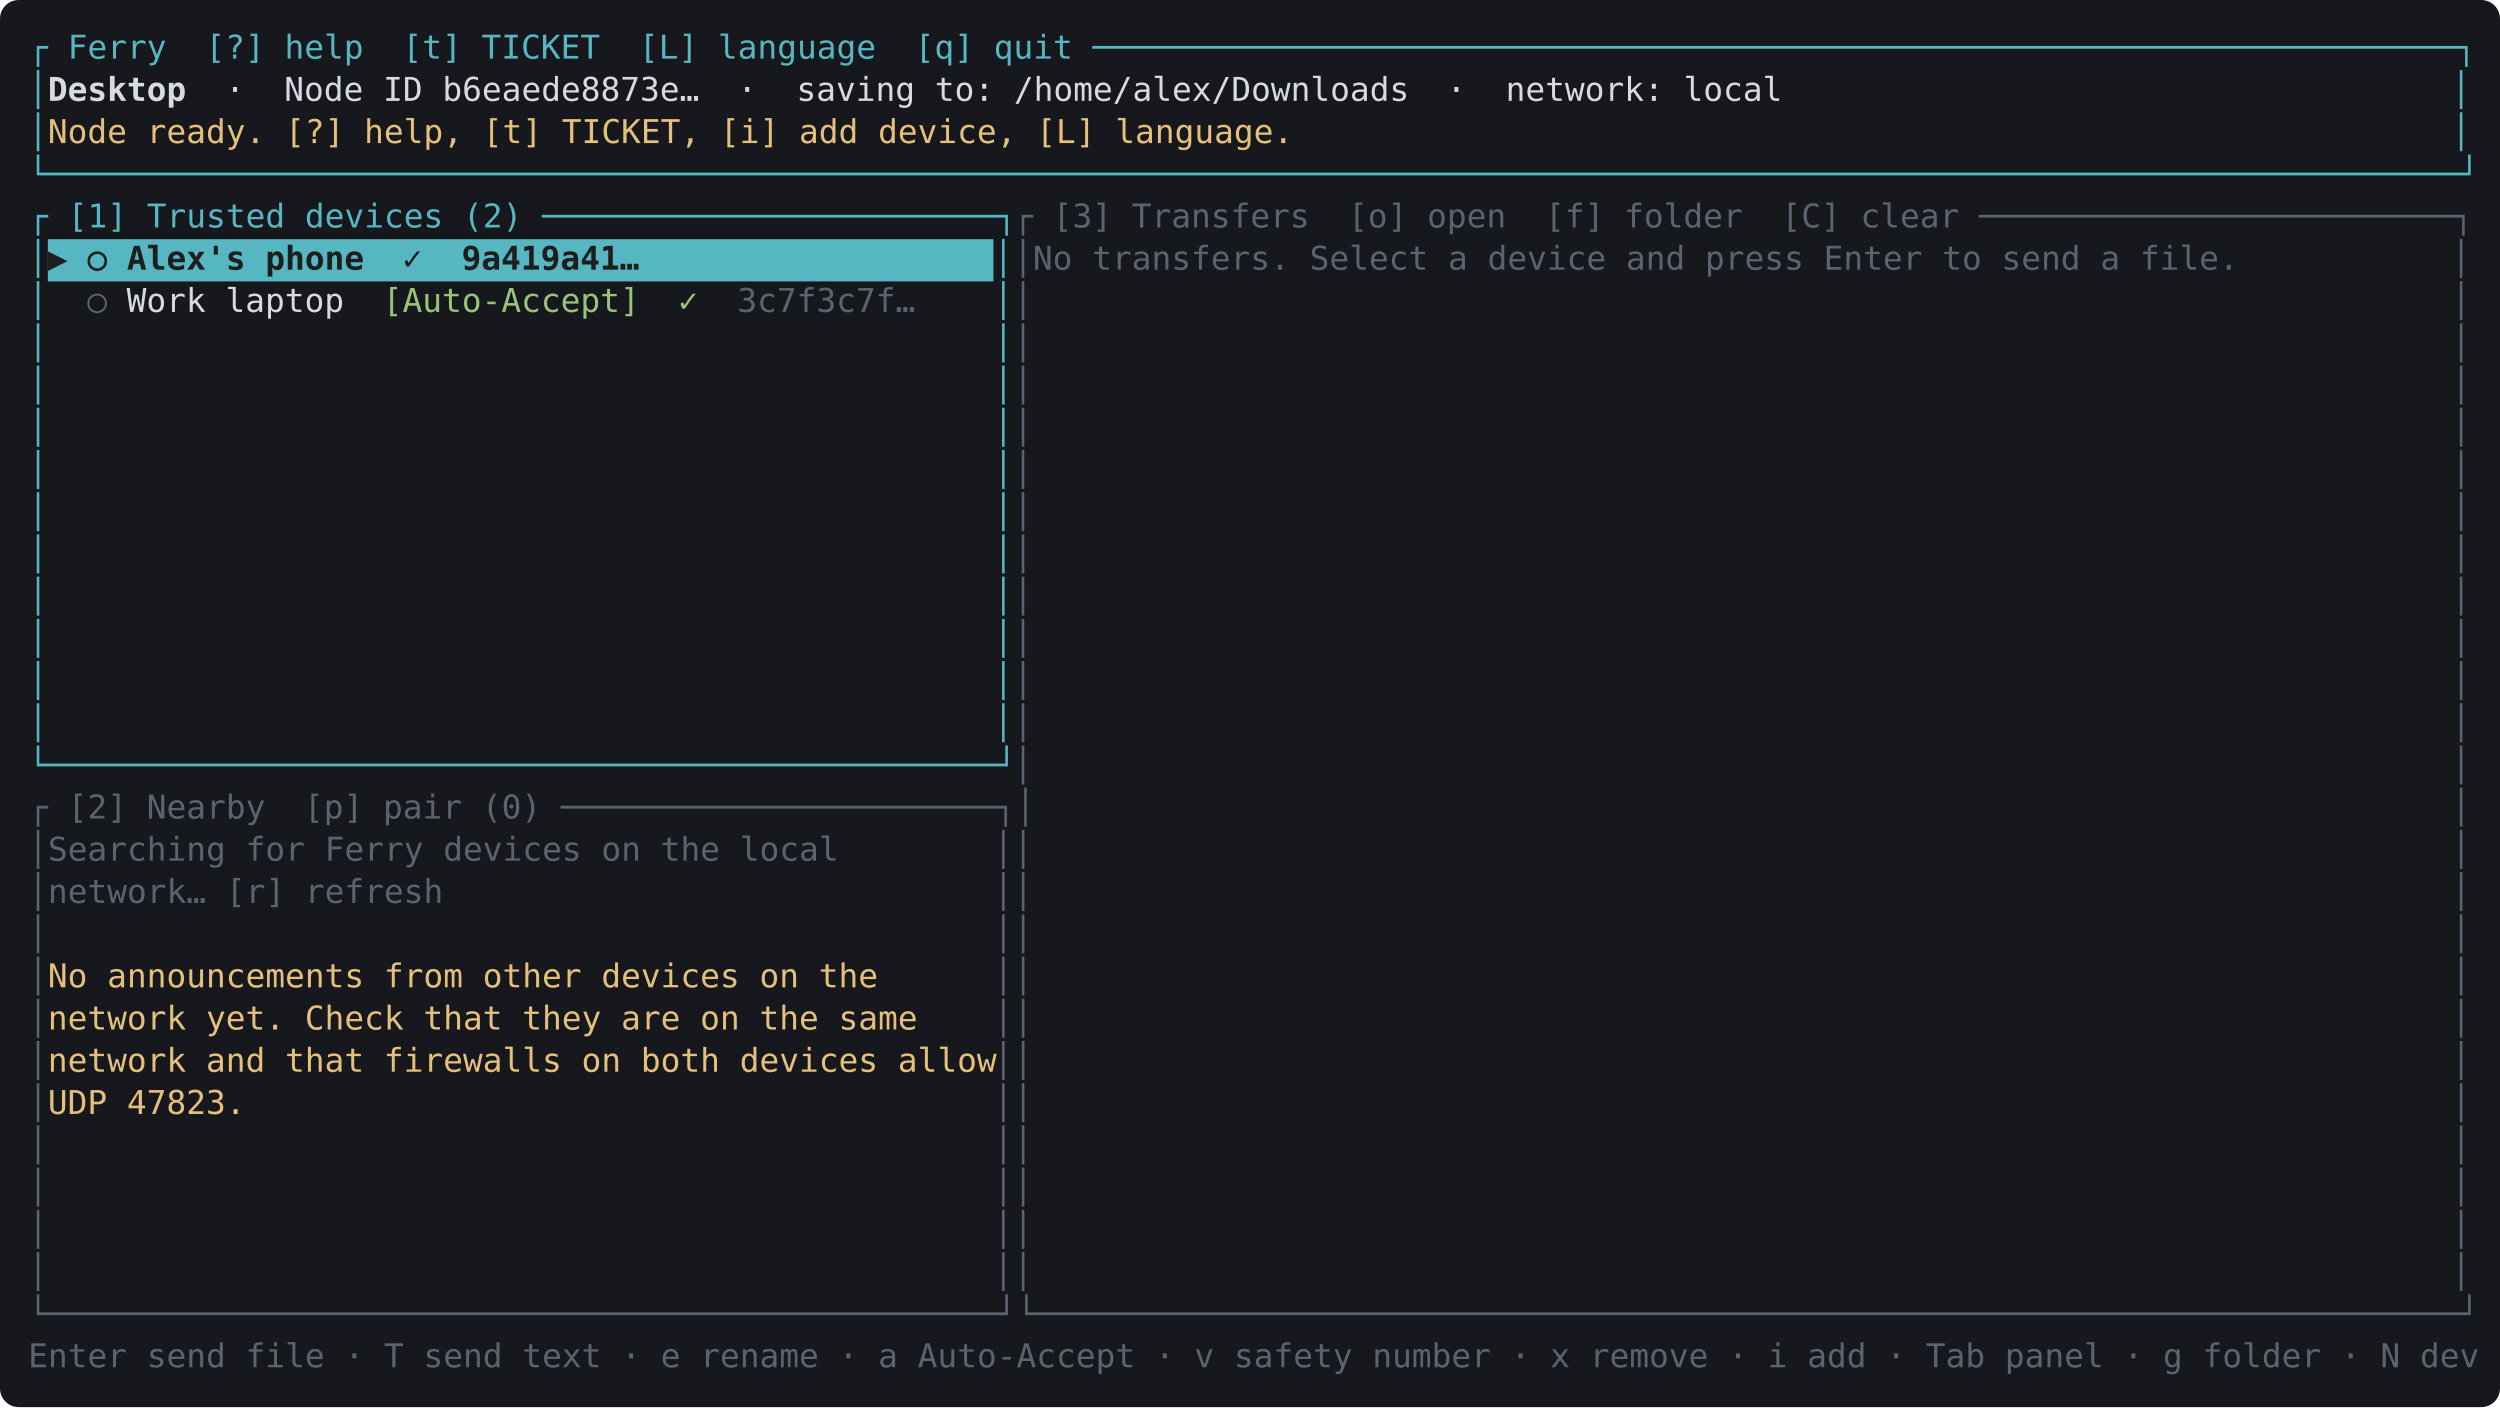
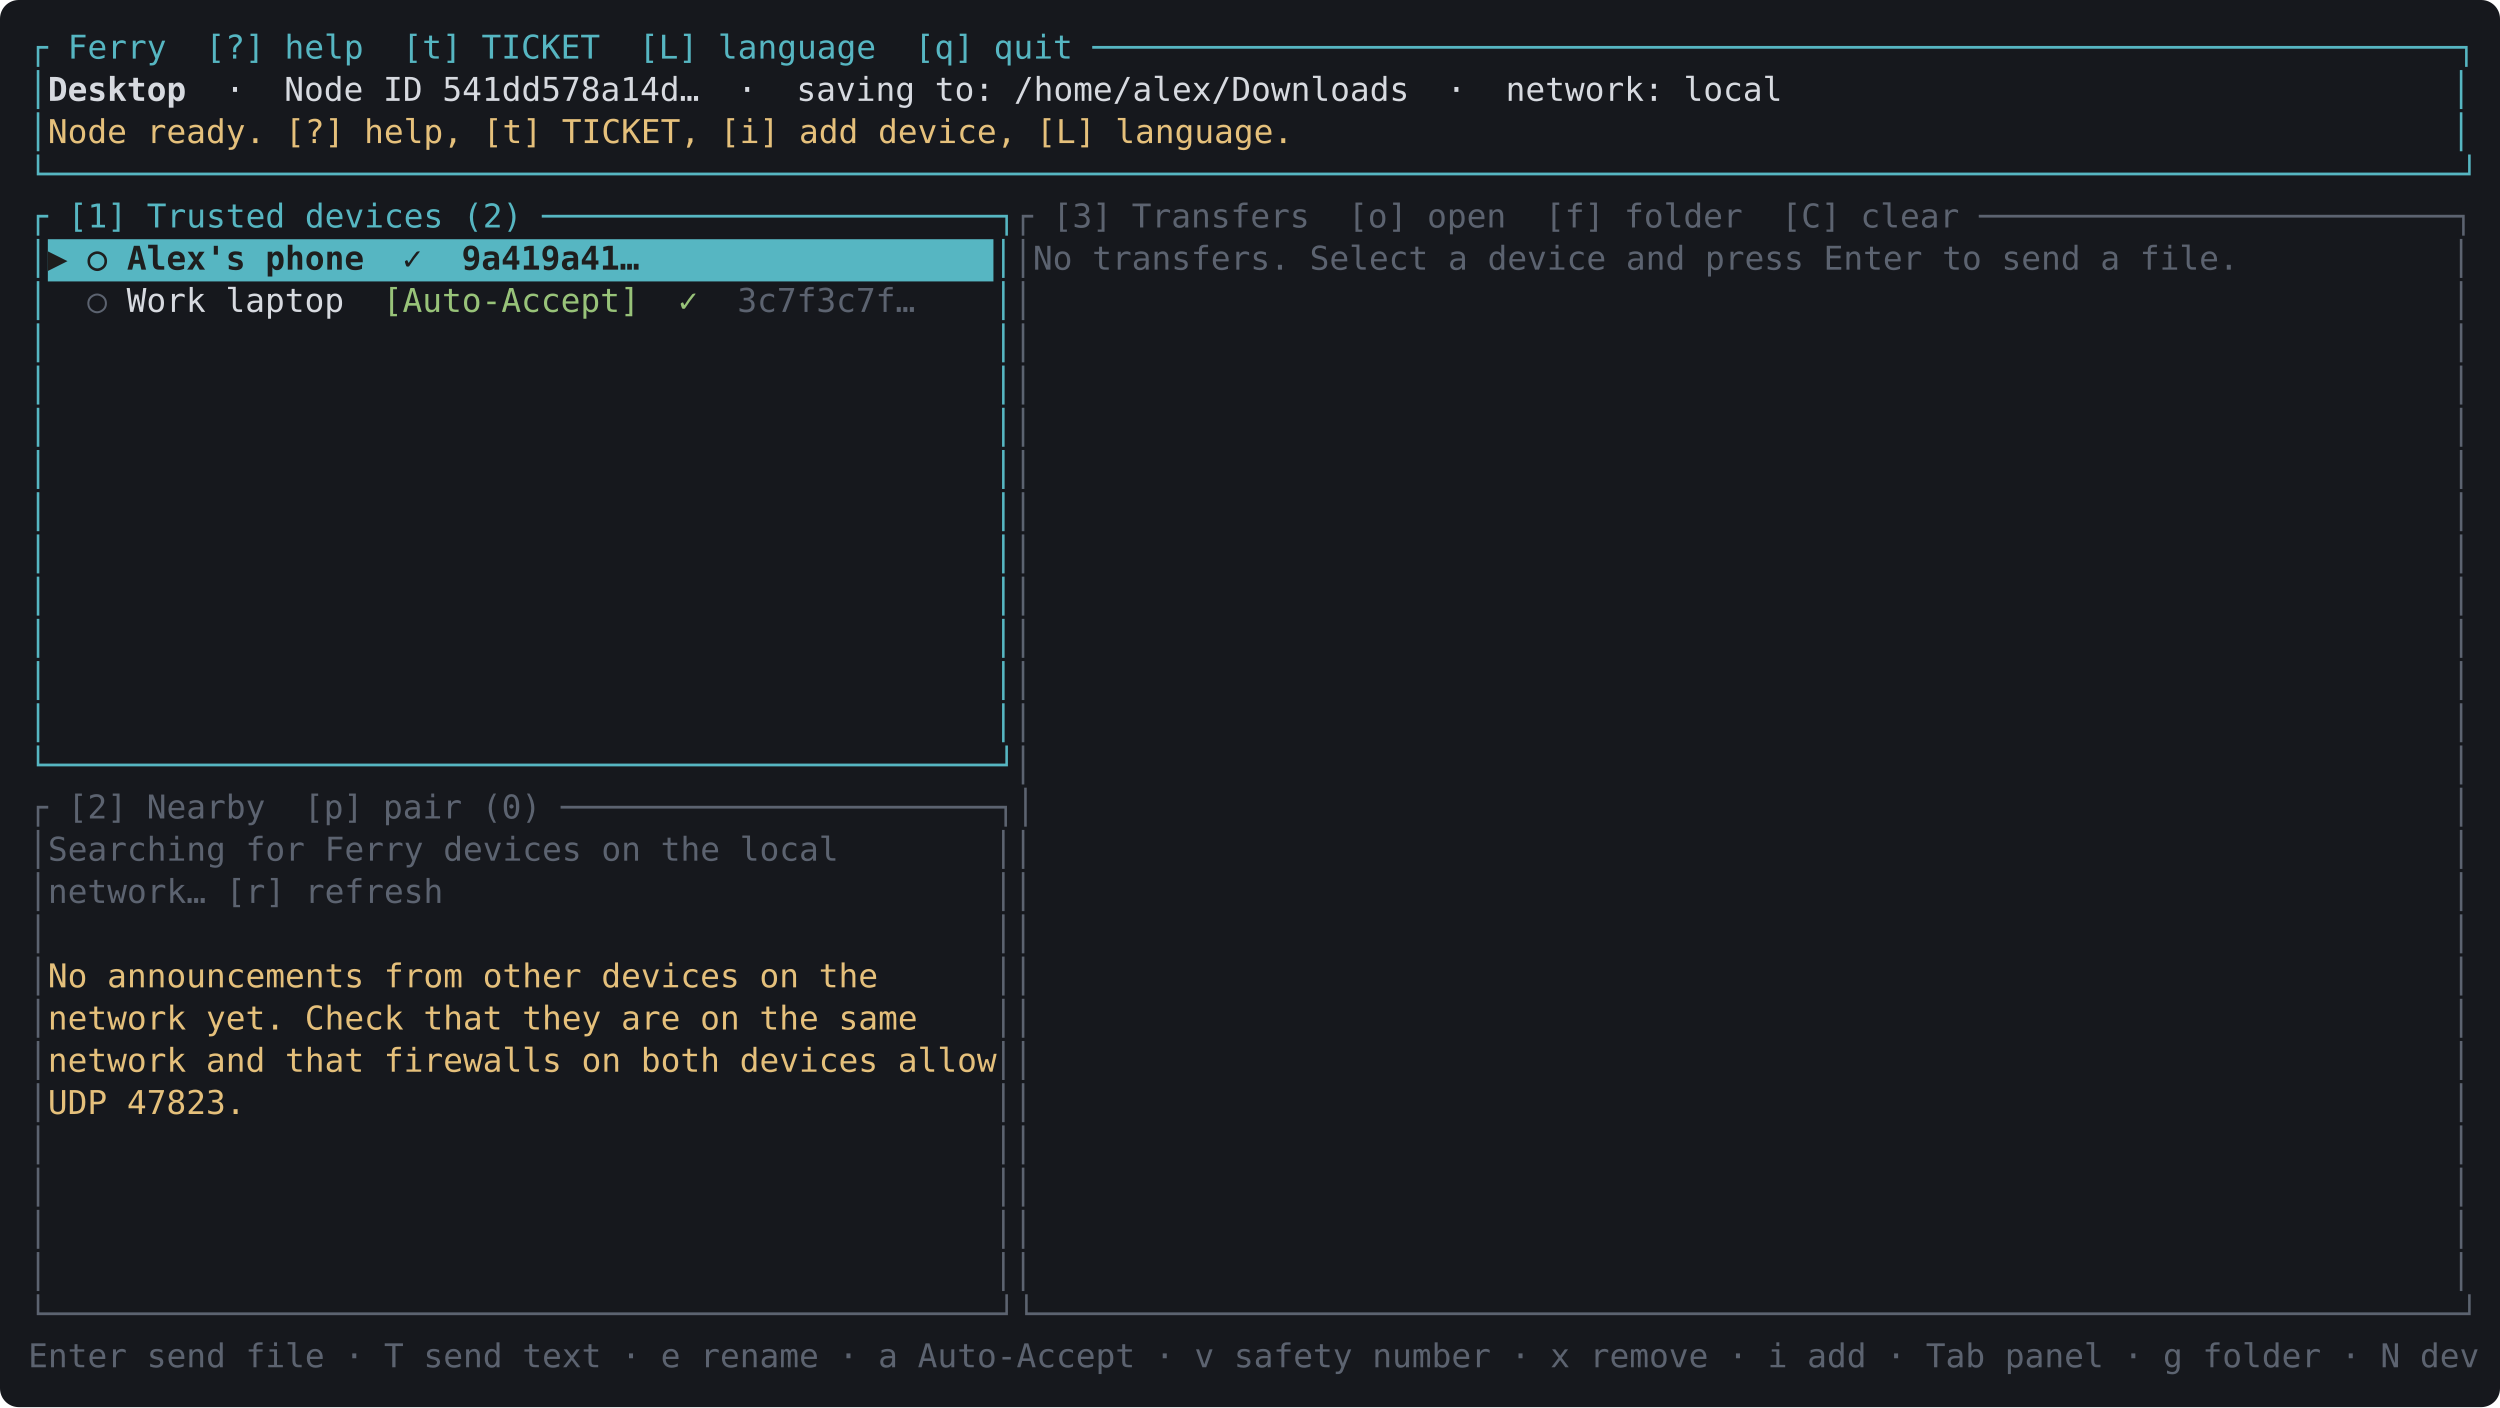
<svg xmlns="http://www.w3.org/2000/svg" width="1066" height="600" viewBox="0 0 1066 600" font-family="'JetBrains Mono','DejaVu Sans Mono',Menlo,Consolas,monospace" font-size="14">
  <rect width="100%" height="100%" rx="8" fill="#16181d" />
  <text x="12.0" y="25" fill="#56b6c2" textLength="58.8" lengthAdjust="spacingAndGlyphs" xml:space="preserve">┌ Ferry</text>
  <text x="87.6" y="25" fill="#56b6c2" textLength="67.2" lengthAdjust="spacingAndGlyphs" xml:space="preserve">[?] help</text>
  <text x="171.6" y="25" fill="#56b6c2" textLength="84.0" lengthAdjust="spacingAndGlyphs" xml:space="preserve">[t] TICKET</text>
  <text x="272.4" y="25" fill="#56b6c2" textLength="100.8" lengthAdjust="spacingAndGlyphs" xml:space="preserve">[L] language</text>
  <text x="390.0" y="25" fill="#56b6c2" textLength="663.6" lengthAdjust="spacingAndGlyphs" xml:space="preserve">[q] quit ─────────────────────────────────────────────────────────────────────┐</text>
  <text x="12.0" y="43" fill="#56b6c2" textLength="8.4" lengthAdjust="spacingAndGlyphs" xml:space="preserve">│</text>
  <text x="20.4" y="43" fill="#d7dae0" font-weight="bold" textLength="58.8" lengthAdjust="spacingAndGlyphs" xml:space="preserve">Desktop</text>
  <text x="96.0" y="43" fill="#d7dae0" textLength="8.4" lengthAdjust="spacingAndGlyphs" xml:space="preserve">·</text>
-   <text x="121.2" y="43" fill="#d7dae0" textLength="176.4" lengthAdjust="spacingAndGlyphs" xml:space="preserve">Node ID b6eaede8873e…</text>
+   <text x="121.2" y="43" fill="#d7dae0" textLength="176.4" lengthAdjust="spacingAndGlyphs" xml:space="preserve">Node ID 541dd578a14d…</text>
  <text x="314.4" y="43" fill="#d7dae0" textLength="8.4" lengthAdjust="spacingAndGlyphs" xml:space="preserve">·</text>
  <text x="339.6" y="43" fill="#d7dae0" textLength="260.4" lengthAdjust="spacingAndGlyphs" xml:space="preserve">saving to: /home/alex/Downloads</text>
  <text x="616.8" y="43" fill="#d7dae0" textLength="8.4" lengthAdjust="spacingAndGlyphs" xml:space="preserve">·</text>
  <text x="642.0" y="43" fill="#d7dae0" textLength="117.6" lengthAdjust="spacingAndGlyphs" xml:space="preserve">network: local</text>
  <text x="1045.2" y="43" fill="#56b6c2" textLength="8.4" lengthAdjust="spacingAndGlyphs" xml:space="preserve">│</text>
  <text x="12.0" y="61" fill="#56b6c2" textLength="8.4" lengthAdjust="spacingAndGlyphs" xml:space="preserve">│</text>
  <text x="20.4" y="61" fill="#e5c07b" textLength="529.2" lengthAdjust="spacingAndGlyphs" xml:space="preserve">Node ready. [?] help, [t] TICKET, [i] add device, [L] language.</text>
  <text x="1045.2" y="61" fill="#56b6c2" textLength="8.4" lengthAdjust="spacingAndGlyphs" xml:space="preserve">│</text>
  <text x="12.0" y="79" fill="#56b6c2" textLength="1041.6" lengthAdjust="spacingAndGlyphs" xml:space="preserve">└──────────────────────────────────────────────────────────────────────────────────────────────────────────────────────────┘</text>
  <text x="12.0" y="97" fill="#56b6c2" textLength="420.0" lengthAdjust="spacingAndGlyphs" xml:space="preserve">┌ [1] Trusted devices (2) ───────────────────────┐</text>
  <text x="432.0" y="97" fill="#5c6370" textLength="126.0" lengthAdjust="spacingAndGlyphs" xml:space="preserve">┌ [3] Transfers</text>
  <text x="574.8" y="97" fill="#5c6370" textLength="67.2" lengthAdjust="spacingAndGlyphs" xml:space="preserve">[o] open</text>
  <text x="658.8" y="97" fill="#5c6370" textLength="84.0" lengthAdjust="spacingAndGlyphs" xml:space="preserve">[f] folder</text>
  <text x="759.6" y="97" fill="#5c6370" textLength="294.0" lengthAdjust="spacingAndGlyphs" xml:space="preserve">[C] clear ────────────────────────┐</text>
  <rect x="20.4" y="102" width="403.2" height="18" fill="#56b6c2" />
  <text x="12.0" y="115" fill="#56b6c2" textLength="8.4" lengthAdjust="spacingAndGlyphs" xml:space="preserve">│</text>
  <text x="20.4" y="115" fill="#1e1e1e" font-weight="bold" textLength="134.4" lengthAdjust="spacingAndGlyphs" xml:space="preserve">▶ ○ Alex's phone</text>
  <text x="171.6" y="115" fill="#1e1e1e" font-weight="bold" textLength="8.4" lengthAdjust="spacingAndGlyphs" xml:space="preserve">✓</text>
  <text x="196.8" y="115" fill="#1e1e1e" font-weight="bold" textLength="75.6" lengthAdjust="spacingAndGlyphs" xml:space="preserve">9a419a41…</text>
  <text x="423.6" y="115" fill="#56b6c2" textLength="8.4" lengthAdjust="spacingAndGlyphs" xml:space="preserve">│</text>
  <text x="432.0" y="115" fill="#5c6370" textLength="520.8" lengthAdjust="spacingAndGlyphs" xml:space="preserve">│No transfers. Select a device and press Enter to send a file.</text>
  <text x="1045.2" y="115" fill="#5c6370" textLength="8.4" lengthAdjust="spacingAndGlyphs" xml:space="preserve">│</text>
  <text x="12.0" y="133" fill="#56b6c2" textLength="8.4" lengthAdjust="spacingAndGlyphs" xml:space="preserve">│</text>
  <text x="37.2" y="133" fill="#5c6370" textLength="16.8" lengthAdjust="spacingAndGlyphs" xml:space="preserve">○ </text>
  <text x="54.0" y="133" fill="#d7dae0" textLength="92.4" lengthAdjust="spacingAndGlyphs" xml:space="preserve">Work laptop</text>
  <text x="163.2" y="133" fill="#98c379" textLength="109.2" lengthAdjust="spacingAndGlyphs" xml:space="preserve">[Auto-Accept]</text>
  <text x="289.2" y="133" fill="#98c379" textLength="8.4" lengthAdjust="spacingAndGlyphs" xml:space="preserve">✓</text>
  <text x="314.4" y="133" fill="#5c6370" textLength="75.6" lengthAdjust="spacingAndGlyphs" xml:space="preserve">3c7f3c7f…</text>
  <text x="423.6" y="133" fill="#56b6c2" textLength="8.4" lengthAdjust="spacingAndGlyphs" xml:space="preserve">│</text>
  <text x="432.0" y="133" fill="#5c6370" textLength="8.4" lengthAdjust="spacingAndGlyphs" xml:space="preserve">│</text>
  <text x="1045.2" y="133" fill="#5c6370" textLength="8.4" lengthAdjust="spacingAndGlyphs" xml:space="preserve">│</text>
  <text x="12.0" y="151" fill="#56b6c2" textLength="8.4" lengthAdjust="spacingAndGlyphs" xml:space="preserve">│</text>
  <text x="423.6" y="151" fill="#56b6c2" textLength="8.4" lengthAdjust="spacingAndGlyphs" xml:space="preserve">│</text>
  <text x="432.0" y="151" fill="#5c6370" textLength="8.4" lengthAdjust="spacingAndGlyphs" xml:space="preserve">│</text>
  <text x="1045.2" y="151" fill="#5c6370" textLength="8.4" lengthAdjust="spacingAndGlyphs" xml:space="preserve">│</text>
  <text x="12.0" y="169" fill="#56b6c2" textLength="8.4" lengthAdjust="spacingAndGlyphs" xml:space="preserve">│</text>
  <text x="423.6" y="169" fill="#56b6c2" textLength="8.4" lengthAdjust="spacingAndGlyphs" xml:space="preserve">│</text>
  <text x="432.0" y="169" fill="#5c6370" textLength="8.4" lengthAdjust="spacingAndGlyphs" xml:space="preserve">│</text>
  <text x="1045.2" y="169" fill="#5c6370" textLength="8.4" lengthAdjust="spacingAndGlyphs" xml:space="preserve">│</text>
  <text x="12.0" y="187" fill="#56b6c2" textLength="8.4" lengthAdjust="spacingAndGlyphs" xml:space="preserve">│</text>
  <text x="423.6" y="187" fill="#56b6c2" textLength="8.4" lengthAdjust="spacingAndGlyphs" xml:space="preserve">│</text>
  <text x="432.0" y="187" fill="#5c6370" textLength="8.4" lengthAdjust="spacingAndGlyphs" xml:space="preserve">│</text>
  <text x="1045.2" y="187" fill="#5c6370" textLength="8.4" lengthAdjust="spacingAndGlyphs" xml:space="preserve">│</text>
  <text x="12.0" y="205" fill="#56b6c2" textLength="8.4" lengthAdjust="spacingAndGlyphs" xml:space="preserve">│</text>
  <text x="423.6" y="205" fill="#56b6c2" textLength="8.4" lengthAdjust="spacingAndGlyphs" xml:space="preserve">│</text>
  <text x="432.0" y="205" fill="#5c6370" textLength="8.4" lengthAdjust="spacingAndGlyphs" xml:space="preserve">│</text>
  <text x="1045.2" y="205" fill="#5c6370" textLength="8.4" lengthAdjust="spacingAndGlyphs" xml:space="preserve">│</text>
  <text x="12.0" y="223" fill="#56b6c2" textLength="8.4" lengthAdjust="spacingAndGlyphs" xml:space="preserve">│</text>
  <text x="423.6" y="223" fill="#56b6c2" textLength="8.4" lengthAdjust="spacingAndGlyphs" xml:space="preserve">│</text>
  <text x="432.0" y="223" fill="#5c6370" textLength="8.4" lengthAdjust="spacingAndGlyphs" xml:space="preserve">│</text>
  <text x="1045.2" y="223" fill="#5c6370" textLength="8.4" lengthAdjust="spacingAndGlyphs" xml:space="preserve">│</text>
  <text x="12.0" y="241" fill="#56b6c2" textLength="8.4" lengthAdjust="spacingAndGlyphs" xml:space="preserve">│</text>
  <text x="423.6" y="241" fill="#56b6c2" textLength="8.4" lengthAdjust="spacingAndGlyphs" xml:space="preserve">│</text>
  <text x="432.0" y="241" fill="#5c6370" textLength="8.4" lengthAdjust="spacingAndGlyphs" xml:space="preserve">│</text>
  <text x="1045.2" y="241" fill="#5c6370" textLength="8.4" lengthAdjust="spacingAndGlyphs" xml:space="preserve">│</text>
  <text x="12.0" y="259" fill="#56b6c2" textLength="8.4" lengthAdjust="spacingAndGlyphs" xml:space="preserve">│</text>
  <text x="423.6" y="259" fill="#56b6c2" textLength="8.4" lengthAdjust="spacingAndGlyphs" xml:space="preserve">│</text>
  <text x="432.0" y="259" fill="#5c6370" textLength="8.4" lengthAdjust="spacingAndGlyphs" xml:space="preserve">│</text>
  <text x="1045.2" y="259" fill="#5c6370" textLength="8.4" lengthAdjust="spacingAndGlyphs" xml:space="preserve">│</text>
  <text x="12.0" y="277" fill="#56b6c2" textLength="8.4" lengthAdjust="spacingAndGlyphs" xml:space="preserve">│</text>
  <text x="423.6" y="277" fill="#56b6c2" textLength="8.4" lengthAdjust="spacingAndGlyphs" xml:space="preserve">│</text>
  <text x="432.0" y="277" fill="#5c6370" textLength="8.4" lengthAdjust="spacingAndGlyphs" xml:space="preserve">│</text>
  <text x="1045.2" y="277" fill="#5c6370" textLength="8.4" lengthAdjust="spacingAndGlyphs" xml:space="preserve">│</text>
  <text x="12.0" y="295" fill="#56b6c2" textLength="8.4" lengthAdjust="spacingAndGlyphs" xml:space="preserve">│</text>
  <text x="423.6" y="295" fill="#56b6c2" textLength="8.4" lengthAdjust="spacingAndGlyphs" xml:space="preserve">│</text>
  <text x="432.0" y="295" fill="#5c6370" textLength="8.4" lengthAdjust="spacingAndGlyphs" xml:space="preserve">│</text>
  <text x="1045.2" y="295" fill="#5c6370" textLength="8.4" lengthAdjust="spacingAndGlyphs" xml:space="preserve">│</text>
  <text x="12.0" y="313" fill="#56b6c2" textLength="8.4" lengthAdjust="spacingAndGlyphs" xml:space="preserve">│</text>
  <text x="423.6" y="313" fill="#56b6c2" textLength="8.4" lengthAdjust="spacingAndGlyphs" xml:space="preserve">│</text>
  <text x="432.0" y="313" fill="#5c6370" textLength="8.4" lengthAdjust="spacingAndGlyphs" xml:space="preserve">│</text>
  <text x="1045.2" y="313" fill="#5c6370" textLength="8.4" lengthAdjust="spacingAndGlyphs" xml:space="preserve">│</text>
  <text x="12.0" y="331" fill="#56b6c2" textLength="420.0" lengthAdjust="spacingAndGlyphs" xml:space="preserve">└────────────────────────────────────────────────┘</text>
  <text x="432.0" y="331" fill="#5c6370" textLength="8.4" lengthAdjust="spacingAndGlyphs" xml:space="preserve">│</text>
  <text x="1045.2" y="331" fill="#5c6370" textLength="8.4" lengthAdjust="spacingAndGlyphs" xml:space="preserve">│</text>
  <text x="12.0" y="349" fill="#5c6370" textLength="100.8" lengthAdjust="spacingAndGlyphs" xml:space="preserve">┌ [2] Nearby</text>
  <text x="129.6" y="349" fill="#5c6370" textLength="310.8" lengthAdjust="spacingAndGlyphs" xml:space="preserve">[p] pair (0) ──────────────────────┐│</text>
  <text x="1045.2" y="349" fill="#5c6370" textLength="8.4" lengthAdjust="spacingAndGlyphs" xml:space="preserve">│</text>
  <text x="12.0" y="367" fill="#5c6370" textLength="344.4" lengthAdjust="spacingAndGlyphs" xml:space="preserve">│Searching for Ferry devices on the local</text>
  <text x="423.6" y="367" fill="#5c6370" textLength="16.8" lengthAdjust="spacingAndGlyphs" xml:space="preserve">││</text>
  <text x="1045.2" y="367" fill="#5c6370" textLength="8.4" lengthAdjust="spacingAndGlyphs" xml:space="preserve">│</text>
  <text x="12.0" y="385" fill="#5c6370" textLength="176.4" lengthAdjust="spacingAndGlyphs" xml:space="preserve">│network… [r] refresh</text>
  <text x="423.6" y="385" fill="#5c6370" textLength="16.8" lengthAdjust="spacingAndGlyphs" xml:space="preserve">││</text>
  <text x="1045.2" y="385" fill="#5c6370" textLength="8.4" lengthAdjust="spacingAndGlyphs" xml:space="preserve">│</text>
  <text x="12.0" y="403" fill="#5c6370" textLength="8.4" lengthAdjust="spacingAndGlyphs" xml:space="preserve">│</text>
  <text x="423.6" y="403" fill="#5c6370" textLength="16.8" lengthAdjust="spacingAndGlyphs" xml:space="preserve">││</text>
  <text x="1045.2" y="403" fill="#5c6370" textLength="8.4" lengthAdjust="spacingAndGlyphs" xml:space="preserve">│</text>
  <text x="12.0" y="421" fill="#5c6370" textLength="8.4" lengthAdjust="spacingAndGlyphs" xml:space="preserve">│</text>
  <text x="20.4" y="421" fill="#e5c07b" textLength="352.8" lengthAdjust="spacingAndGlyphs" xml:space="preserve">No announcements from other devices on the</text>
  <text x="423.6" y="421" fill="#5c6370" textLength="16.8" lengthAdjust="spacingAndGlyphs" xml:space="preserve">││</text>
  <text x="1045.2" y="421" fill="#5c6370" textLength="8.4" lengthAdjust="spacingAndGlyphs" xml:space="preserve">│</text>
  <text x="12.0" y="439" fill="#5c6370" textLength="8.4" lengthAdjust="spacingAndGlyphs" xml:space="preserve">│</text>
  <text x="20.4" y="439" fill="#e5c07b" textLength="369.6" lengthAdjust="spacingAndGlyphs" xml:space="preserve">network yet. Check that they are on the same</text>
  <text x="423.6" y="439" fill="#5c6370" textLength="16.8" lengthAdjust="spacingAndGlyphs" xml:space="preserve">││</text>
  <text x="1045.2" y="439" fill="#5c6370" textLength="8.4" lengthAdjust="spacingAndGlyphs" xml:space="preserve">│</text>
  <text x="12.0" y="457" fill="#5c6370" textLength="8.4" lengthAdjust="spacingAndGlyphs" xml:space="preserve">│</text>
  <text x="20.4" y="457" fill="#e5c07b" textLength="403.2" lengthAdjust="spacingAndGlyphs" xml:space="preserve">network and that firewalls on both devices allow</text>
  <text x="423.6" y="457" fill="#5c6370" textLength="16.8" lengthAdjust="spacingAndGlyphs" xml:space="preserve">││</text>
  <text x="1045.2" y="457" fill="#5c6370" textLength="8.4" lengthAdjust="spacingAndGlyphs" xml:space="preserve">│</text>
  <text x="12.0" y="475" fill="#5c6370" textLength="8.4" lengthAdjust="spacingAndGlyphs" xml:space="preserve">│</text>
  <text x="20.4" y="475" fill="#e5c07b" textLength="84.0" lengthAdjust="spacingAndGlyphs" xml:space="preserve">UDP 47823.</text>
  <text x="423.6" y="475" fill="#5c6370" textLength="16.8" lengthAdjust="spacingAndGlyphs" xml:space="preserve">││</text>
  <text x="1045.2" y="475" fill="#5c6370" textLength="8.4" lengthAdjust="spacingAndGlyphs" xml:space="preserve">│</text>
  <text x="12.0" y="493" fill="#5c6370" textLength="8.4" lengthAdjust="spacingAndGlyphs" xml:space="preserve">│</text>
  <text x="423.6" y="493" fill="#5c6370" textLength="16.8" lengthAdjust="spacingAndGlyphs" xml:space="preserve">││</text>
  <text x="1045.2" y="493" fill="#5c6370" textLength="8.4" lengthAdjust="spacingAndGlyphs" xml:space="preserve">│</text>
  <text x="12.0" y="511" fill="#5c6370" textLength="8.4" lengthAdjust="spacingAndGlyphs" xml:space="preserve">│</text>
  <text x="423.6" y="511" fill="#5c6370" textLength="16.8" lengthAdjust="spacingAndGlyphs" xml:space="preserve">││</text>
  <text x="1045.2" y="511" fill="#5c6370" textLength="8.4" lengthAdjust="spacingAndGlyphs" xml:space="preserve">│</text>
  <text x="12.0" y="529" fill="#5c6370" textLength="8.4" lengthAdjust="spacingAndGlyphs" xml:space="preserve">│</text>
  <text x="423.6" y="529" fill="#5c6370" textLength="16.8" lengthAdjust="spacingAndGlyphs" xml:space="preserve">││</text>
  <text x="1045.2" y="529" fill="#5c6370" textLength="8.4" lengthAdjust="spacingAndGlyphs" xml:space="preserve">│</text>
  <text x="12.0" y="547" fill="#5c6370" textLength="8.4" lengthAdjust="spacingAndGlyphs" xml:space="preserve">│</text>
  <text x="423.6" y="547" fill="#5c6370" textLength="16.8" lengthAdjust="spacingAndGlyphs" xml:space="preserve">││</text>
  <text x="1045.2" y="547" fill="#5c6370" textLength="8.4" lengthAdjust="spacingAndGlyphs" xml:space="preserve">│</text>
  <text x="12.0" y="565" fill="#5c6370" textLength="1041.6" lengthAdjust="spacingAndGlyphs" xml:space="preserve">└────────────────────────────────────────────────┘└────────────────────────────────────────────────────────────────────────┘</text>
  <text x="12.0" y="583" fill="#5c6370" textLength="1041.6" lengthAdjust="spacingAndGlyphs" xml:space="preserve">Enter send file · T send text · e rename · a Auto-Accept · v safety number · x remove · i add · Tab panel · g folder · N dev</text>
</svg>
